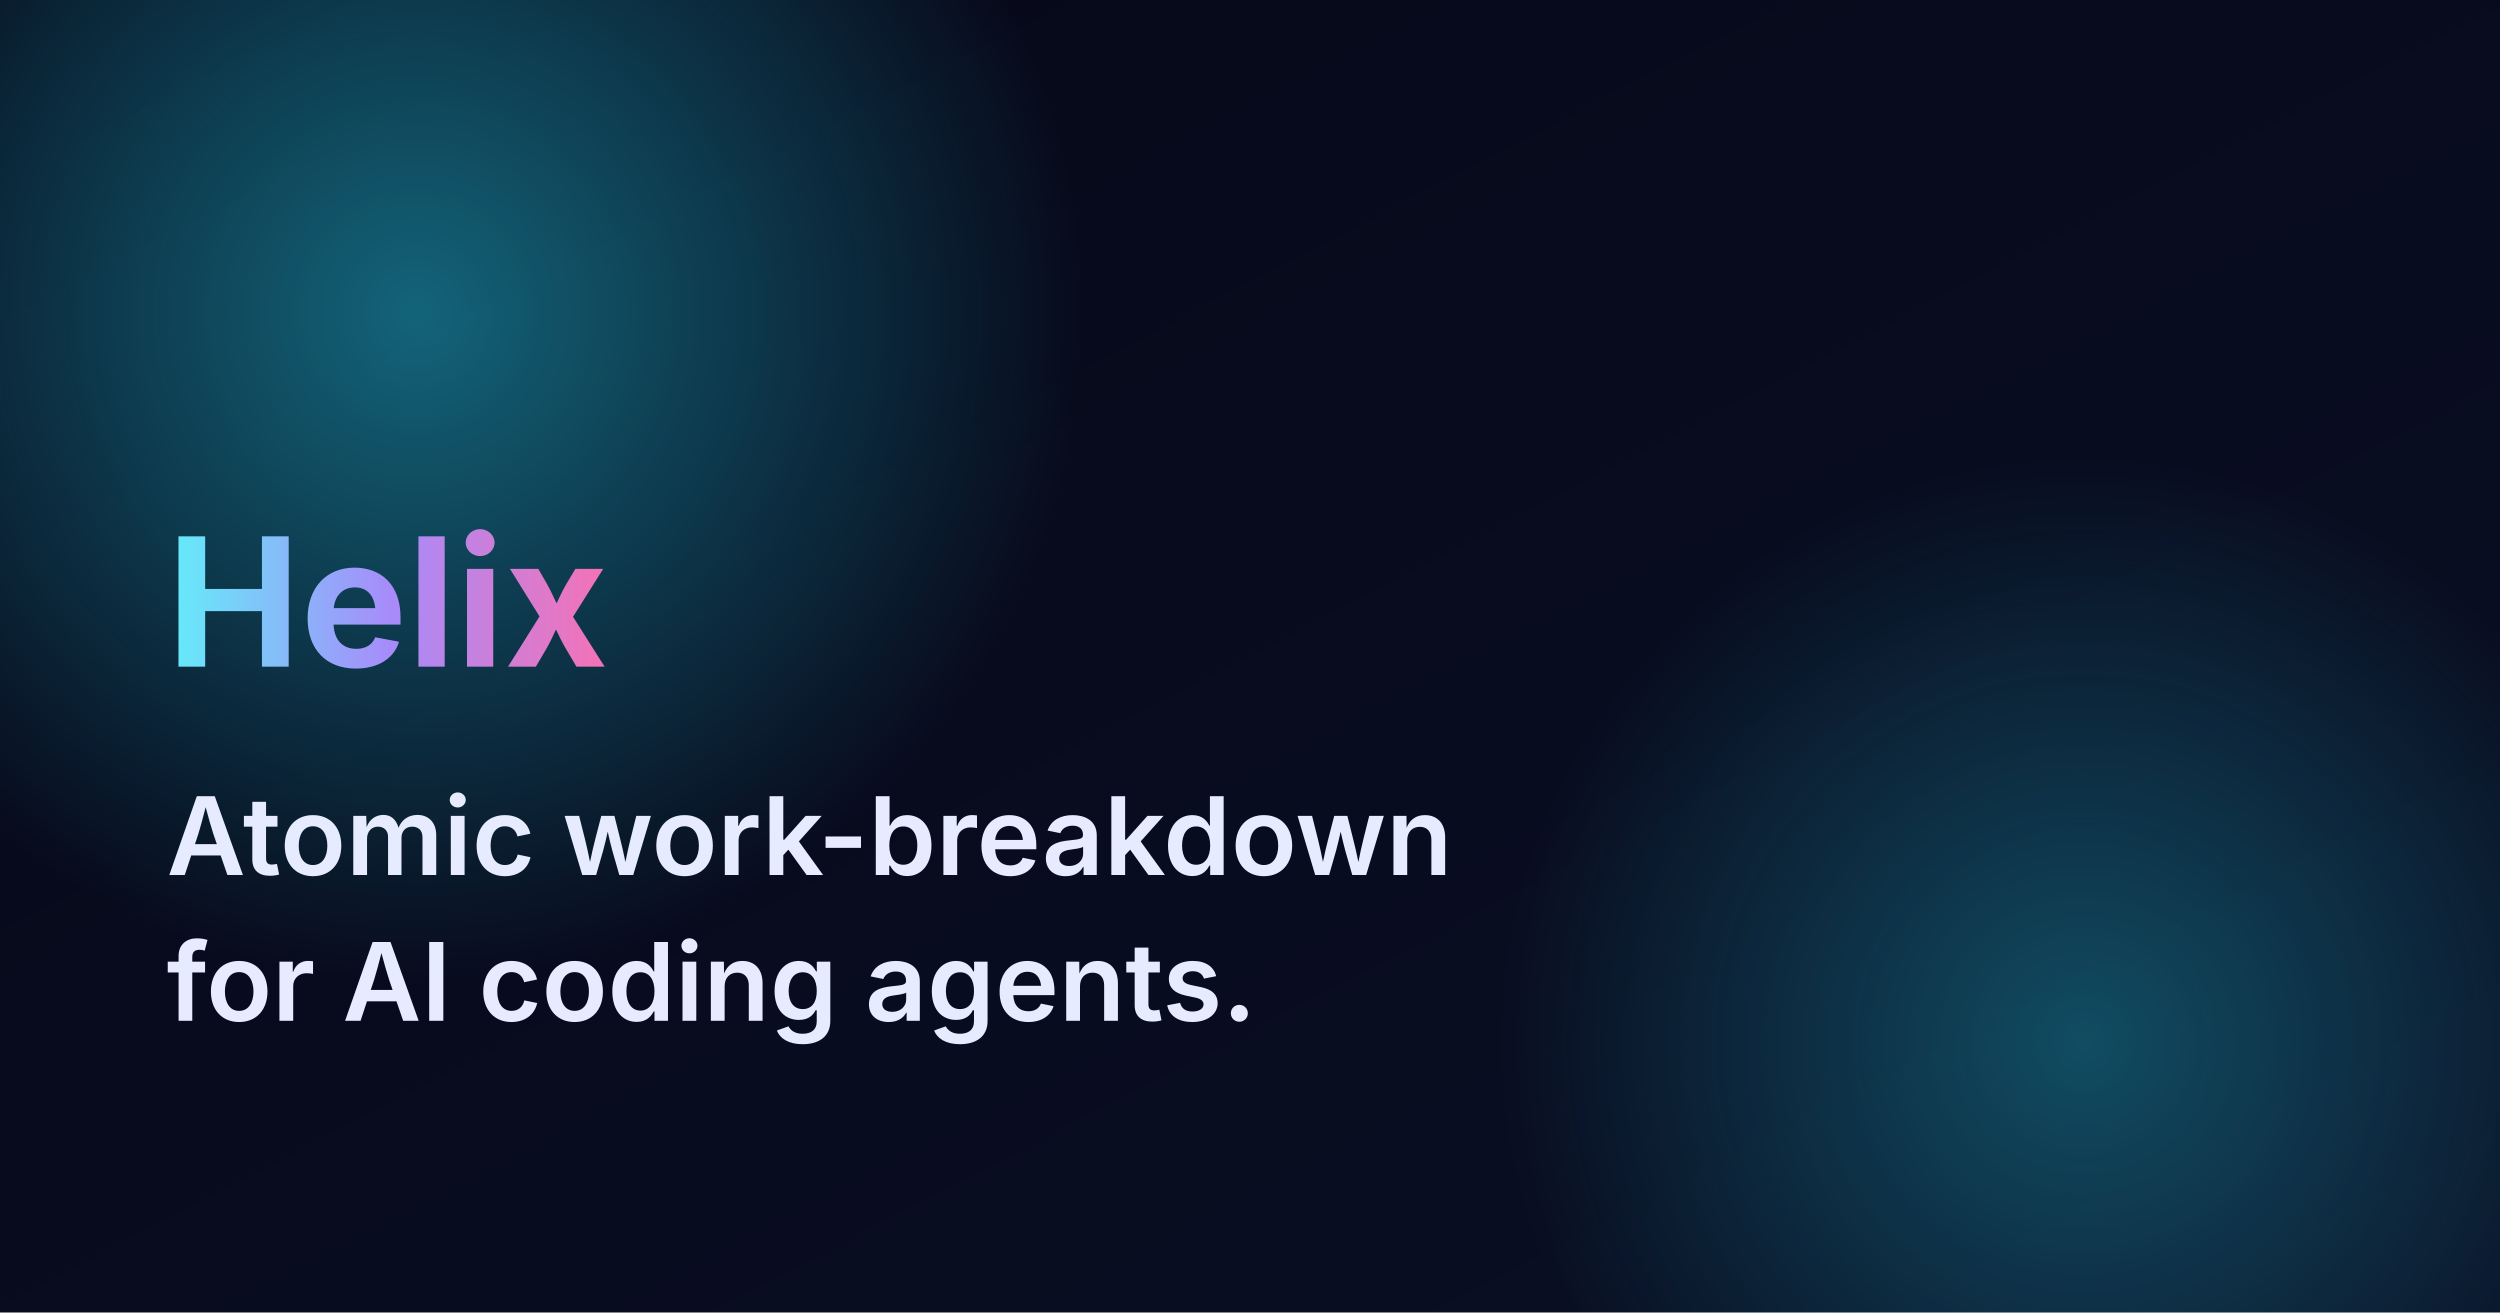
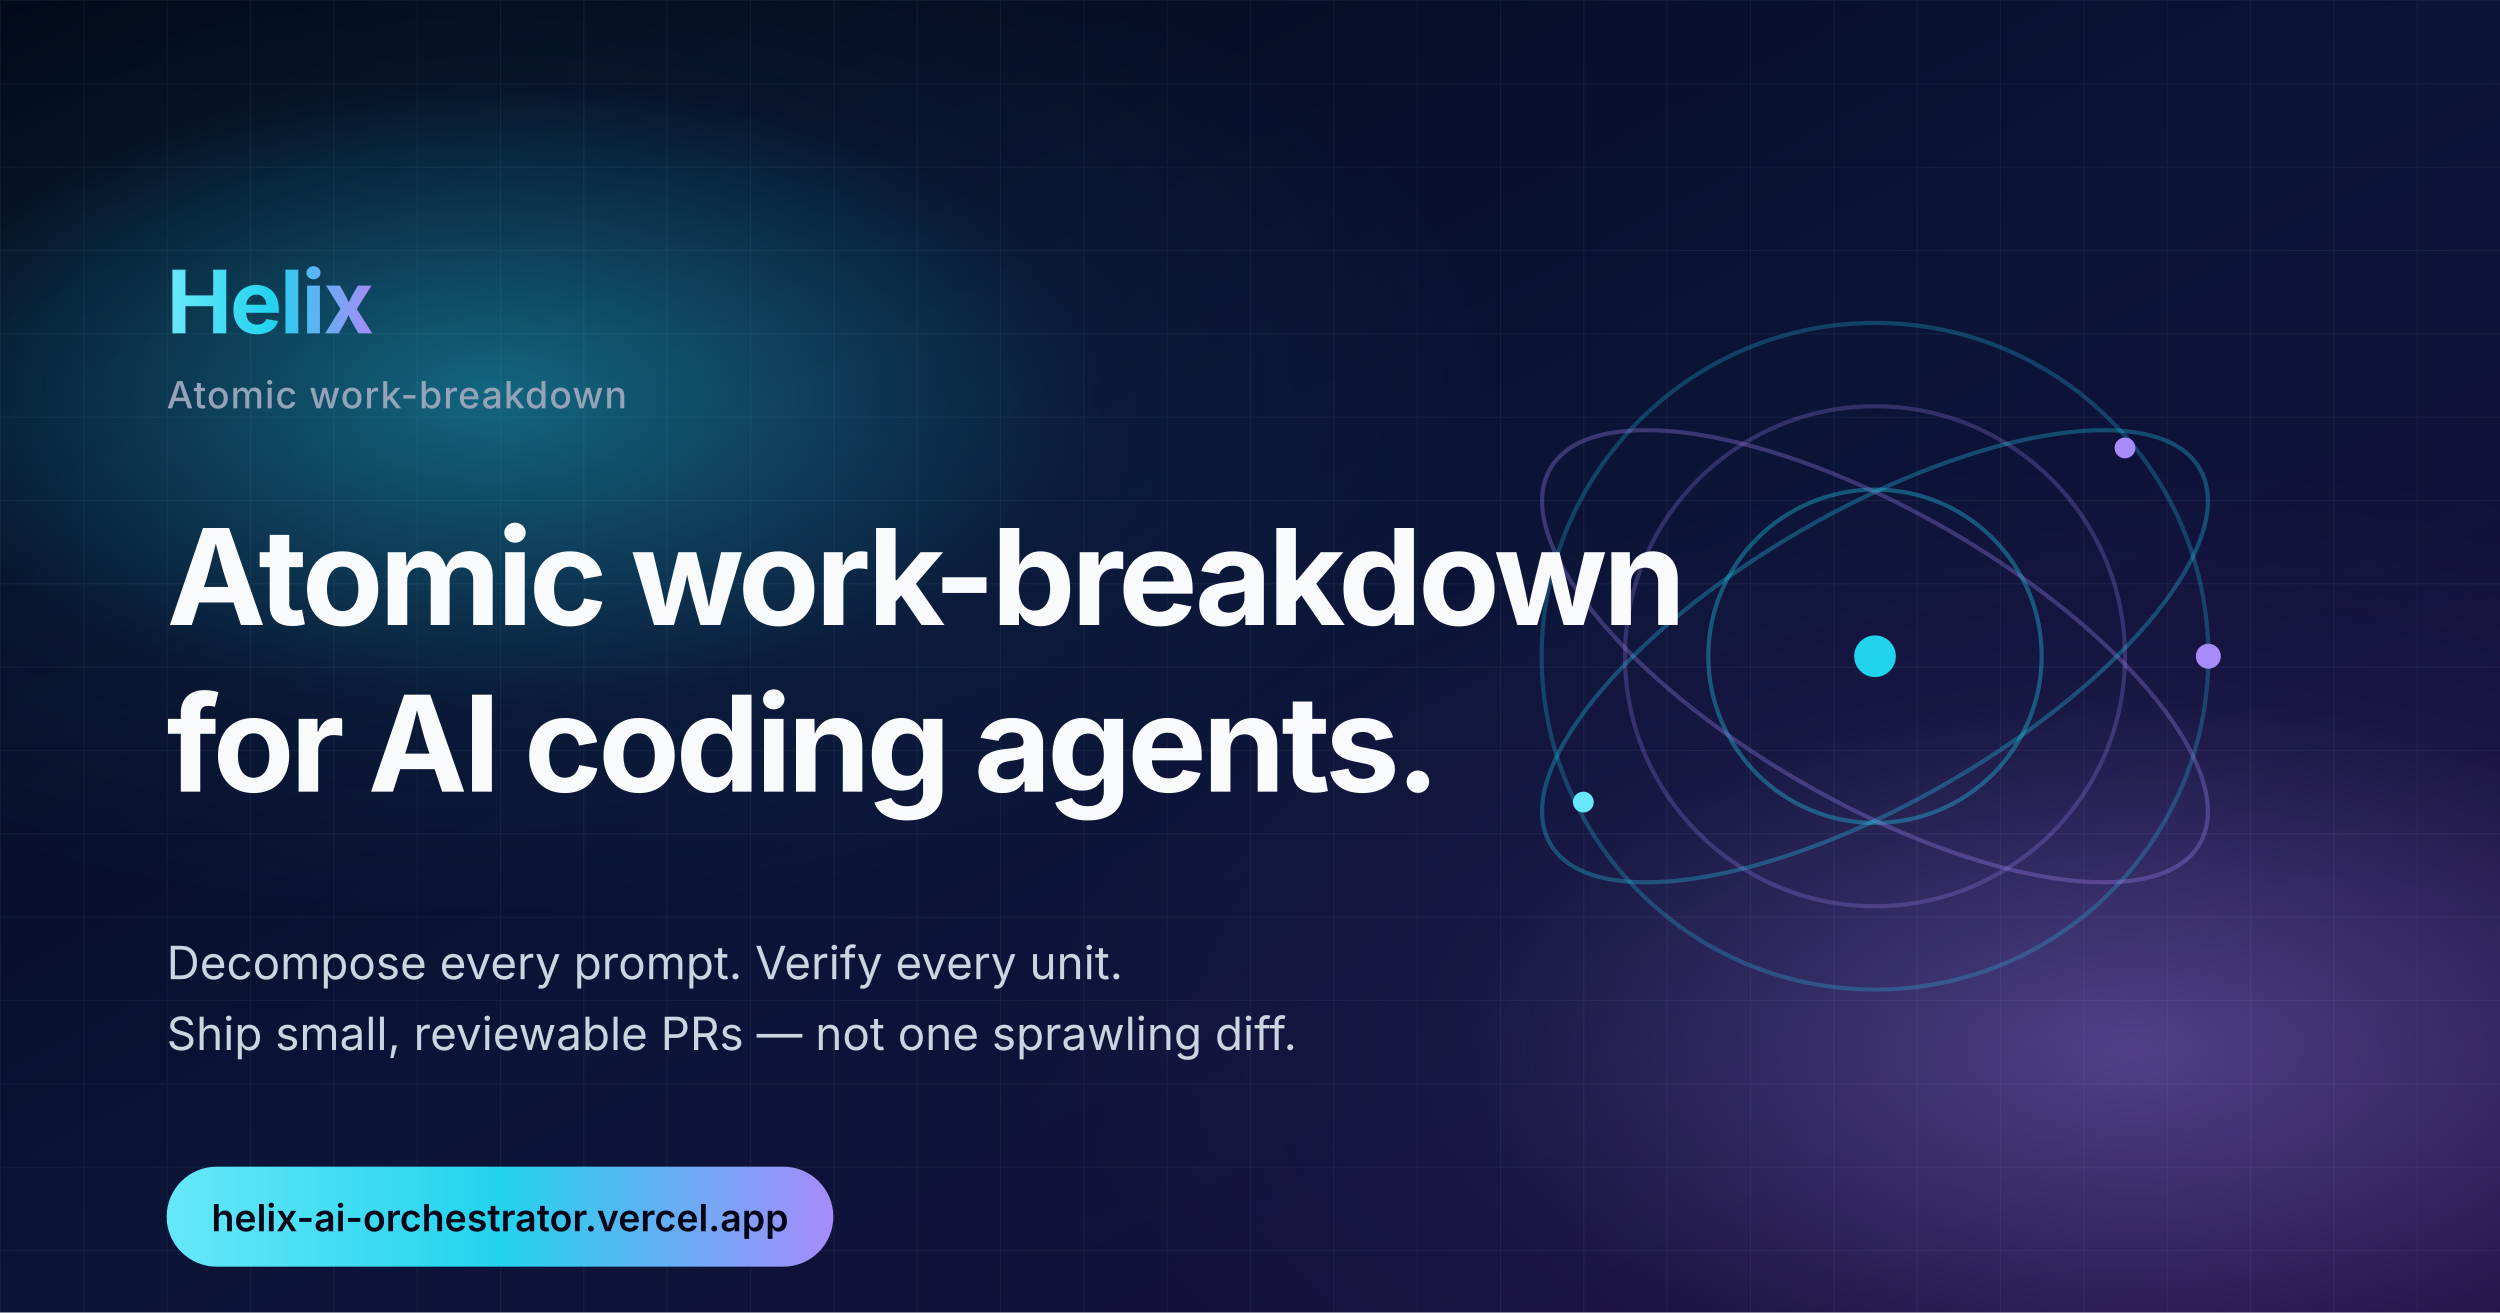
- <svg xmlns="http://www.w3.org/2000/svg" viewBox="0 0 1200 630">
+ <svg xmlns="http://www.w3.org/2000/svg" width="1200" height="630" viewBox="0 0 1200 630" role="img" aria-label="Helix — Atomic work-breakdown for AI coding agents">
  <defs>
-     <linearGradient id="bg" x1="0" y1="0" x2="1" y2="1">
-       <stop offset="0%" stop-color="#060818" />
-       <stop offset="100%" stop-color="#0a0f24" />
+     <linearGradient id="bg" x1="0%" y1="0%" x2="100%" y2="100%">
+       <stop offset="0%" stop-color="#020617" />
+       <stop offset="50%" stop-color="#0b1437" />
+       <stop offset="100%" stop-color="#1a0b3d" />
    </linearGradient>
-     <linearGradient id="text" x1="0" y1="0" x2="1" y2="0">
-       <stop offset="0%" stop-color="#67e8f9" />
-       <stop offset="50%" stop-color="#a78bfa" />
-       <stop offset="100%" stop-color="#f472b6" />
-     </linearGradient>
-     <radialGradient id="glow" cx="50%" cy="50%" r="50%">
+     <radialGradient id="glowCyan" cx="20%" cy="30%" r="40%">
      <stop offset="0%" stop-color="#22d3ee" stop-opacity="0.45" />
+       <stop offset="60%" stop-color="#22d3ee" stop-opacity="0.05" />
      <stop offset="100%" stop-color="#22d3ee" stop-opacity="0" />
    </radialGradient>
+     <radialGradient id="glowViolet" cx="85%" cy="80%" r="45%">
+       <stop offset="0%" stop-color="#a78bfa" stop-opacity="0.4" />
+       <stop offset="60%" stop-color="#a78bfa" stop-opacity="0.05" />
+       <stop offset="100%" stop-color="#a78bfa" stop-opacity="0" />
+     </radialGradient>
+     <linearGradient id="brand" x1="0%" y1="0%" x2="100%" y2="0%">
+       <stop offset="0%" stop-color="#67e8f9" />
+       <stop offset="50%" stop-color="#22d3ee" />
+       <stop offset="100%" stop-color="#a78bfa" />
+     </linearGradient>
+     <pattern id="grid" width="40" height="40" patternUnits="userSpaceOnUse">
+       <path d="M 40 0 L 0 0 0 40" fill="none" stroke="rgba(148,163,184,0.08)" stroke-width="1" />
+     </pattern>
  </defs>
  <rect width="1200" height="630" fill="url(#bg)" />
-   <circle cx="200" cy="150" r="320" fill="url(#glow)" />
-   <circle cx="1000" cy="500" r="280" fill="url(#glow)" opacity="0.7" />
-   <text x="80" y="320" font-family="Inter, system-ui, sans-serif" font-size="86" font-weight="700" fill="url(#text)">Helix</text>
-   <text x="80" y="420" font-family="Inter, system-ui, sans-serif" font-size="52" font-weight="600" fill="#e6ebff">Atomic work-breakdown</text>
-   <text x="80" y="490" font-family="Inter, system-ui, sans-serif" font-size="52" font-weight="600" fill="#e6ebff">for AI coding agents.</text>
+   <rect width="1200" height="630" fill="url(#grid)" />
+   <rect width="1200" height="630" fill="url(#glowCyan)" />
+   <rect width="1200" height="630" fill="url(#glowViolet)" />
+   <g transform="translate(900,315)">
+     <circle r="160" fill="none" stroke="rgba(34,211,238,0.25)" stroke-width="2" />
+     <circle r="120" fill="none" stroke="rgba(167,139,250,0.25)" stroke-width="2" />
+     <circle r="80" fill="none" stroke="rgba(34,211,238,0.35)" stroke-width="2" />
+     <ellipse rx="180" ry="70" fill="none" stroke="rgba(167,139,250,0.3)" stroke-width="2" transform="rotate(30)" />
+     <ellipse rx="180" ry="70" fill="none" stroke="rgba(34,211,238,0.3)" stroke-width="2" transform="rotate(-30)" />
+     <circle r="10" fill="#22d3ee" />
+     <circle cx="160" cy="0" r="6" fill="#a78bfa" />
+     <circle cx="-140" cy="70" r="5" fill="#67e8f9" />
+     <circle cx="120" cy="-100" r="5" fill="#a78bfa" />
+   </g>
+   <g transform="translate(80,160)">
+     <text x="0" y="0" font-family="Inter, system-ui, sans-serif" font-size="42" font-weight="700" fill="url(#brand)" letter-spacing="-1">Helix</text>
+     <text x="0" y="36" font-family="Inter, system-ui, sans-serif" font-size="18" font-weight="500" fill="#94a3b8" letter-spacing="0.5">Atomic work-breakdown</text>
+   </g>
+   <g transform="translate(80,300)" fill="#f8fafc" font-family="Inter, system-ui, sans-serif" font-weight="700" letter-spacing="-2">
+     <text x="0" y="0" font-size="64">Atomic work-breakdown</text>
+     <text x="0" y="80" font-size="64">for AI coding agents.</text>
+   </g>
+   <g transform="translate(80,470)" fill="#cbd5e1" font-family="Inter, system-ui, sans-serif" font-size="22" font-weight="400">
+     <text x="0" y="0">Decompose every prompt. Verify every unit.</text>
+     <text x="0" y="34">Ship small, reviewable PRs — not one sprawling diff.</text>
+   </g>
+   <g transform="translate(80,560)">
+     <rect width="320" height="48" rx="24" fill="url(#brand)" />
+     <text x="160" y="31" font-family="Inter, system-ui, sans-serif" font-size="18" font-weight="600" fill="#020617" text-anchor="middle">helix-ai-orchestrator.vercel.app</text>
+   </g>
</svg>
